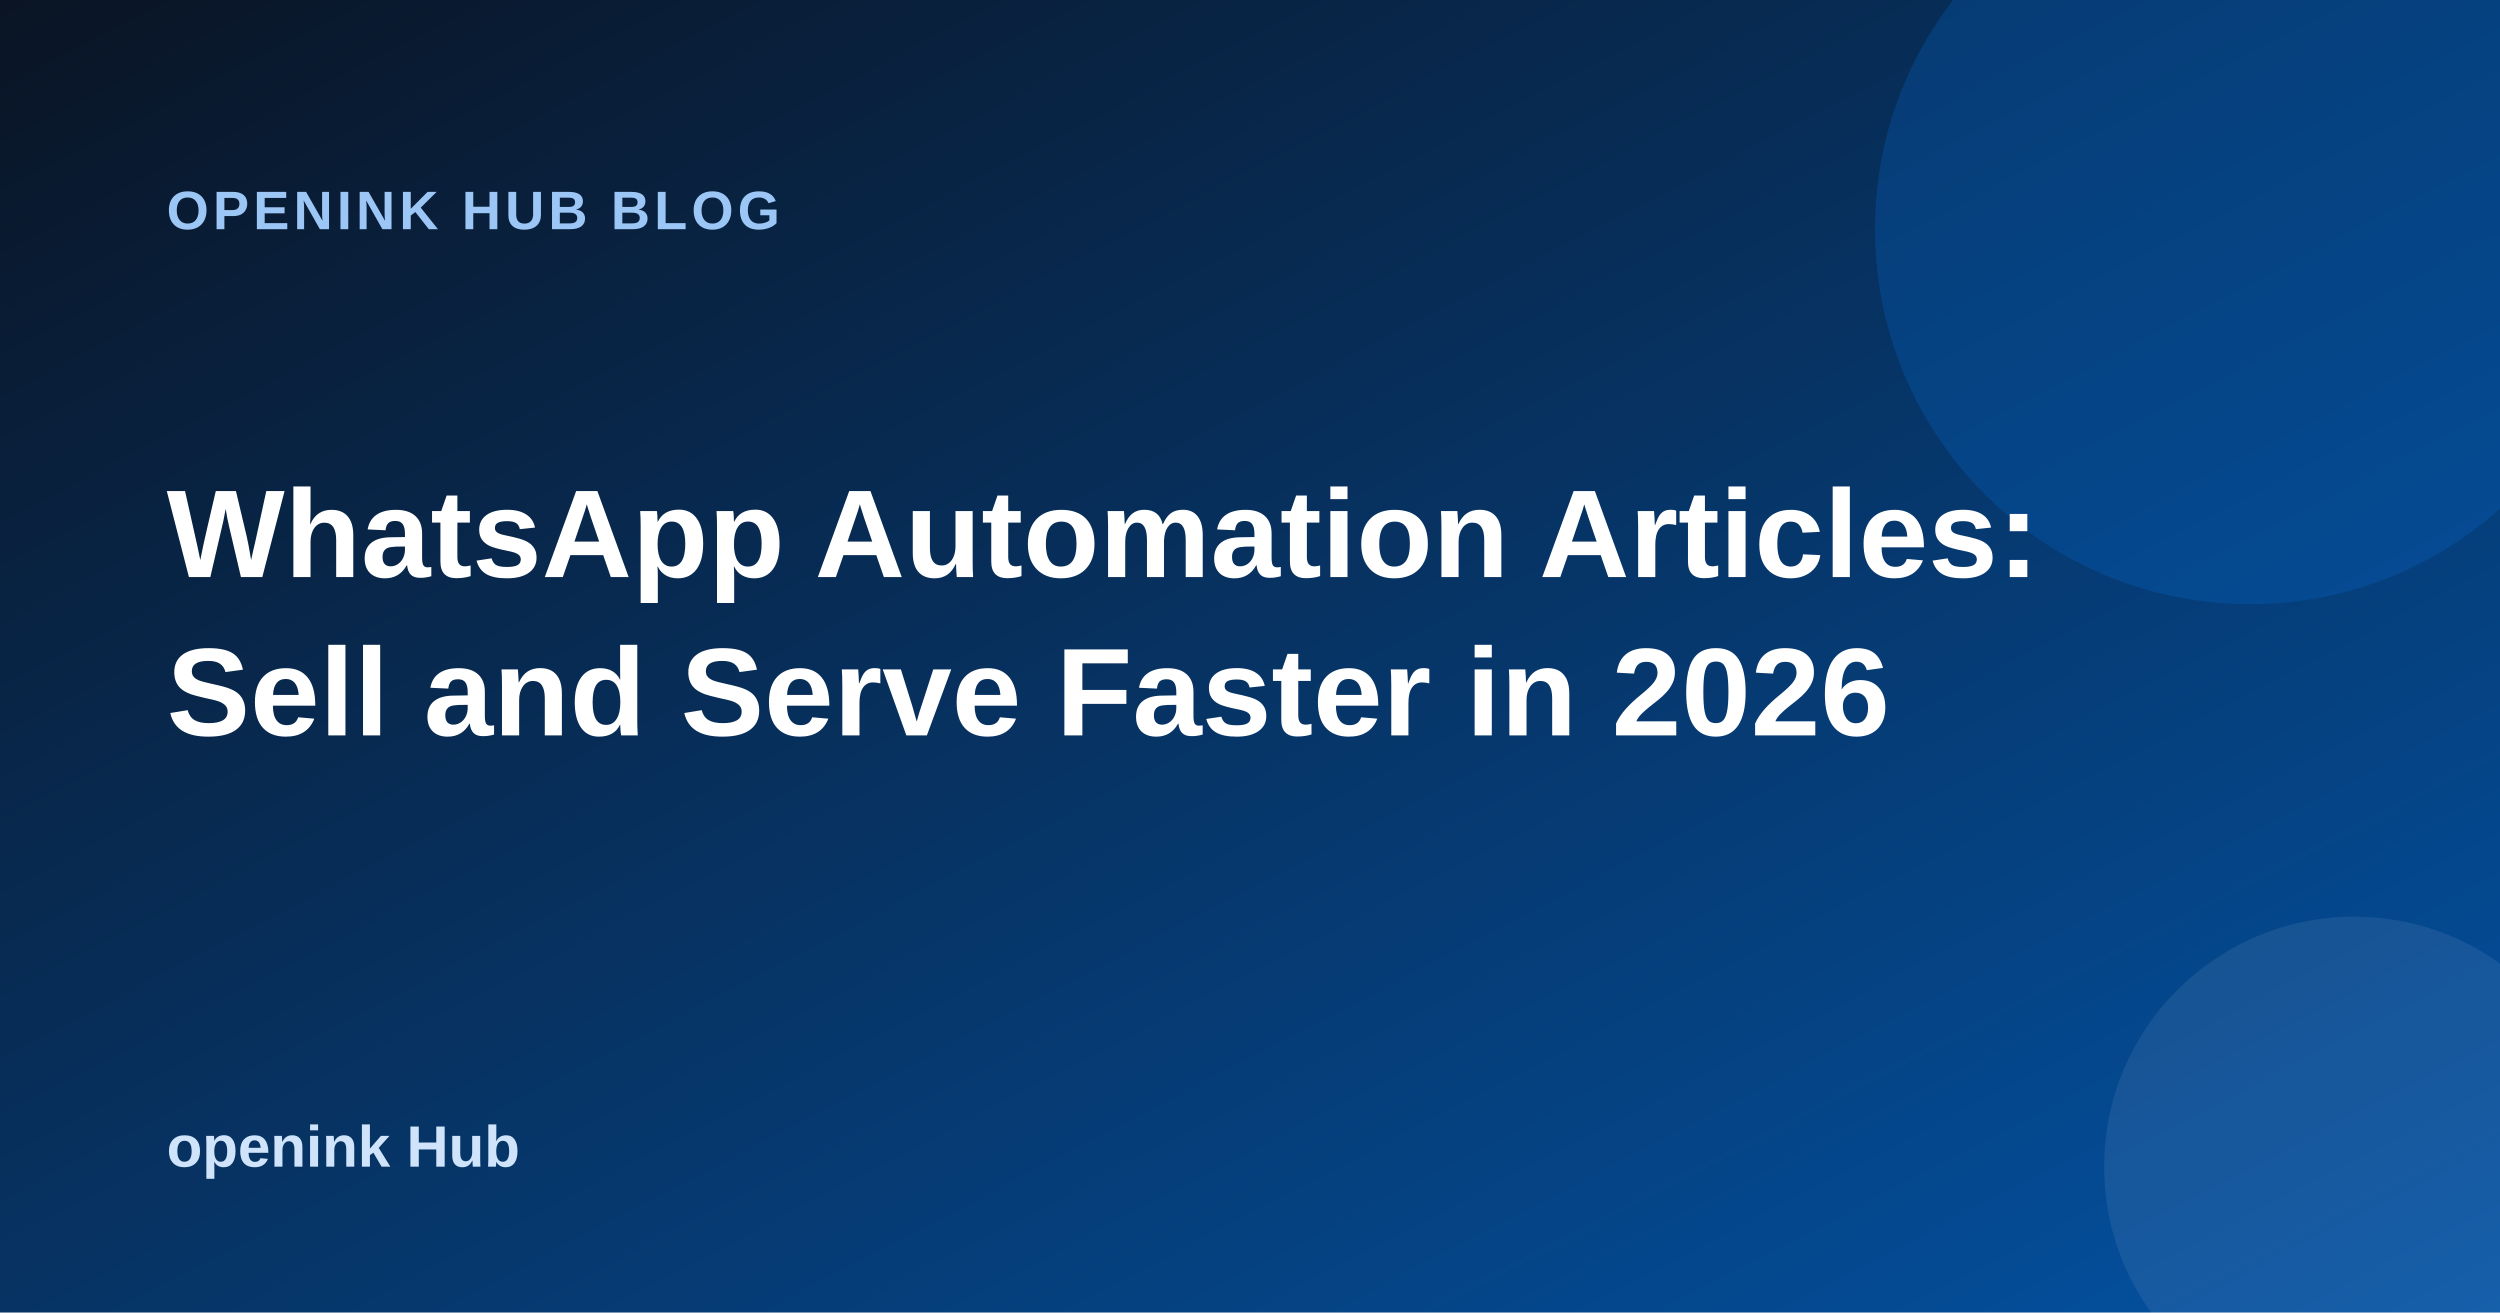
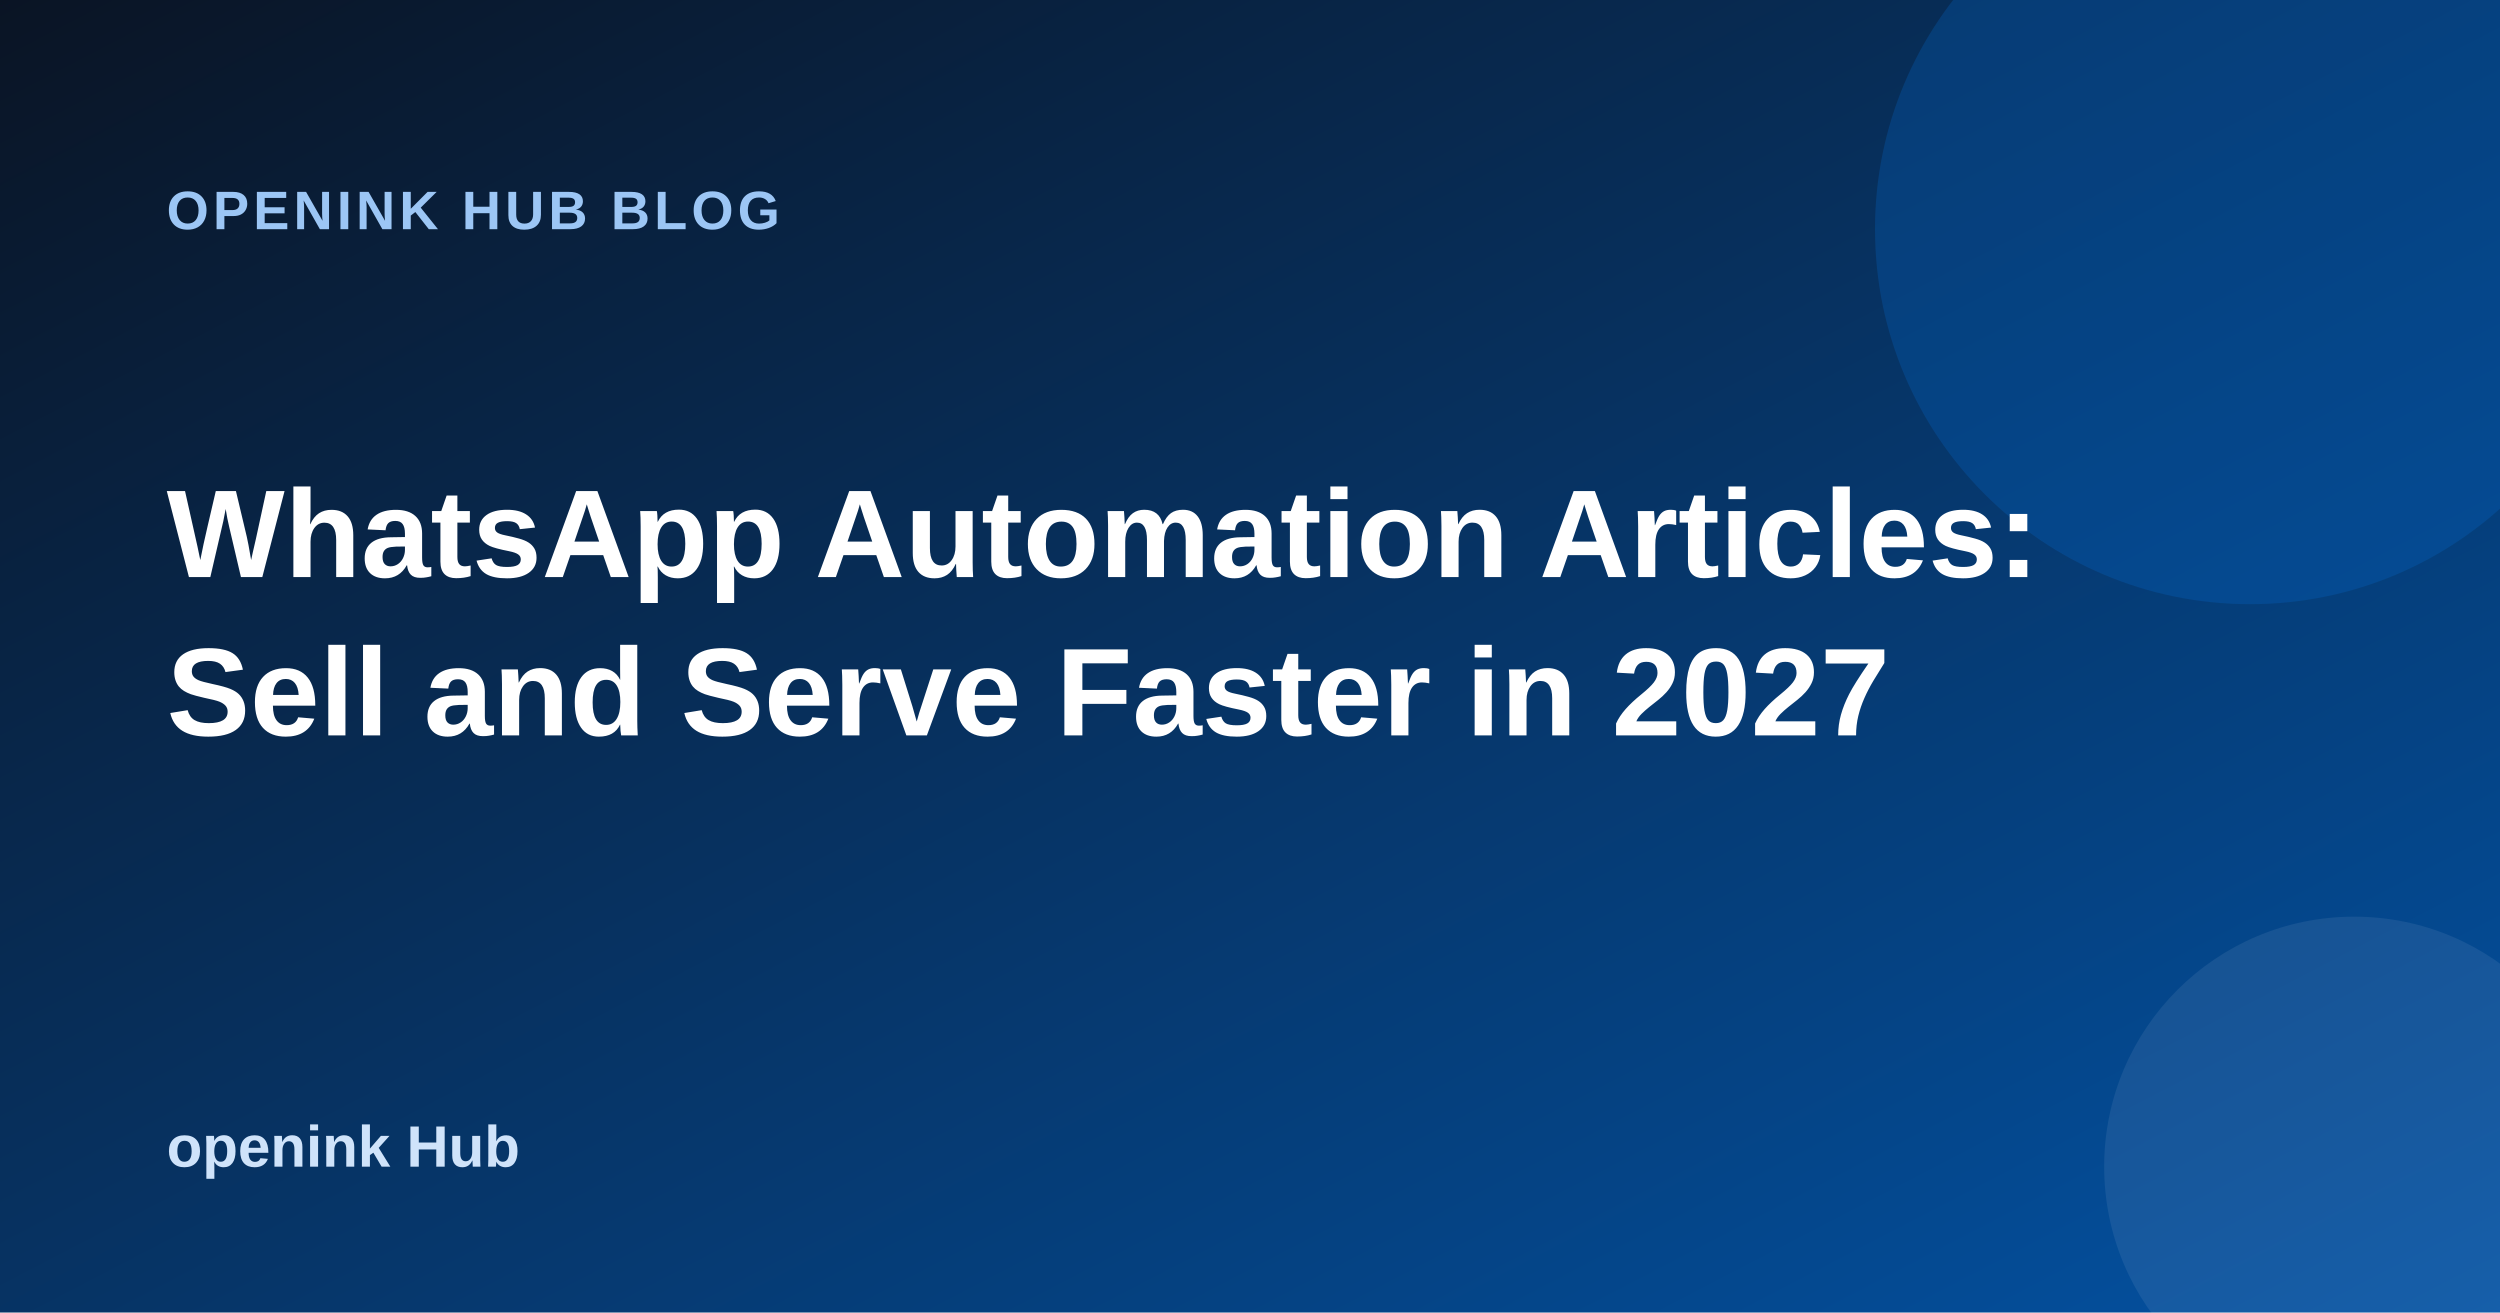
- <svg xmlns="http://www.w3.org/2000/svg" width="1200" height="630" viewBox="0 0 1200 630" role="img" aria-label="WhatsApp Automation Articles: Sell and Serve Faster in 2026">
+ <svg xmlns="http://www.w3.org/2000/svg" width="1200" height="630" viewBox="0 0 1200 630" role="img" aria-label="WhatsApp Automation Articles: Sell and Serve Faster in 2027">
  <defs>
    <linearGradient id="g" x1="0" y1="0" x2="1" y2="1">
      <stop offset="0" stop-color="#0a1424" />
      <stop offset="1" stop-color="#0352a3" />
    </linearGradient>
  </defs>
  <rect width="1200" height="630" fill="url(#g)" />
  <circle cx="1080" cy="110" r="180" fill="#046bd2" opacity=".25" />
  <circle cx="1130" cy="560" r="120" fill="#eef5fd" opacity=".08" />
  <text x="80" y="110" fill="#9cc6f5" font-family="Segoe UI,Arial,sans-serif" font-size="26" font-weight="600" letter-spacing="2">OPENINK HUB BLOG</text>
  <text x="80" y="277" fill="#fff" font-family="Segoe UI,Arial,sans-serif" font-size="60" font-weight="700">WhatsApp Automation Articles:</text>
-   <text x="80" y="353" fill="#fff" font-family="Segoe UI,Arial,sans-serif" font-size="60" font-weight="700">Sell and Serve Faster in 2026</text>
+   <text x="80" y="353" fill="#fff" font-family="Segoe UI,Arial,sans-serif" font-size="60" font-weight="700">Sell and Serve Faster in 2027</text>
  <text x="80" y="560" fill="#cfe3fa" font-family="Segoe UI,Arial,sans-serif" font-size="28" font-weight="600">openink Hub</text>
</svg>
